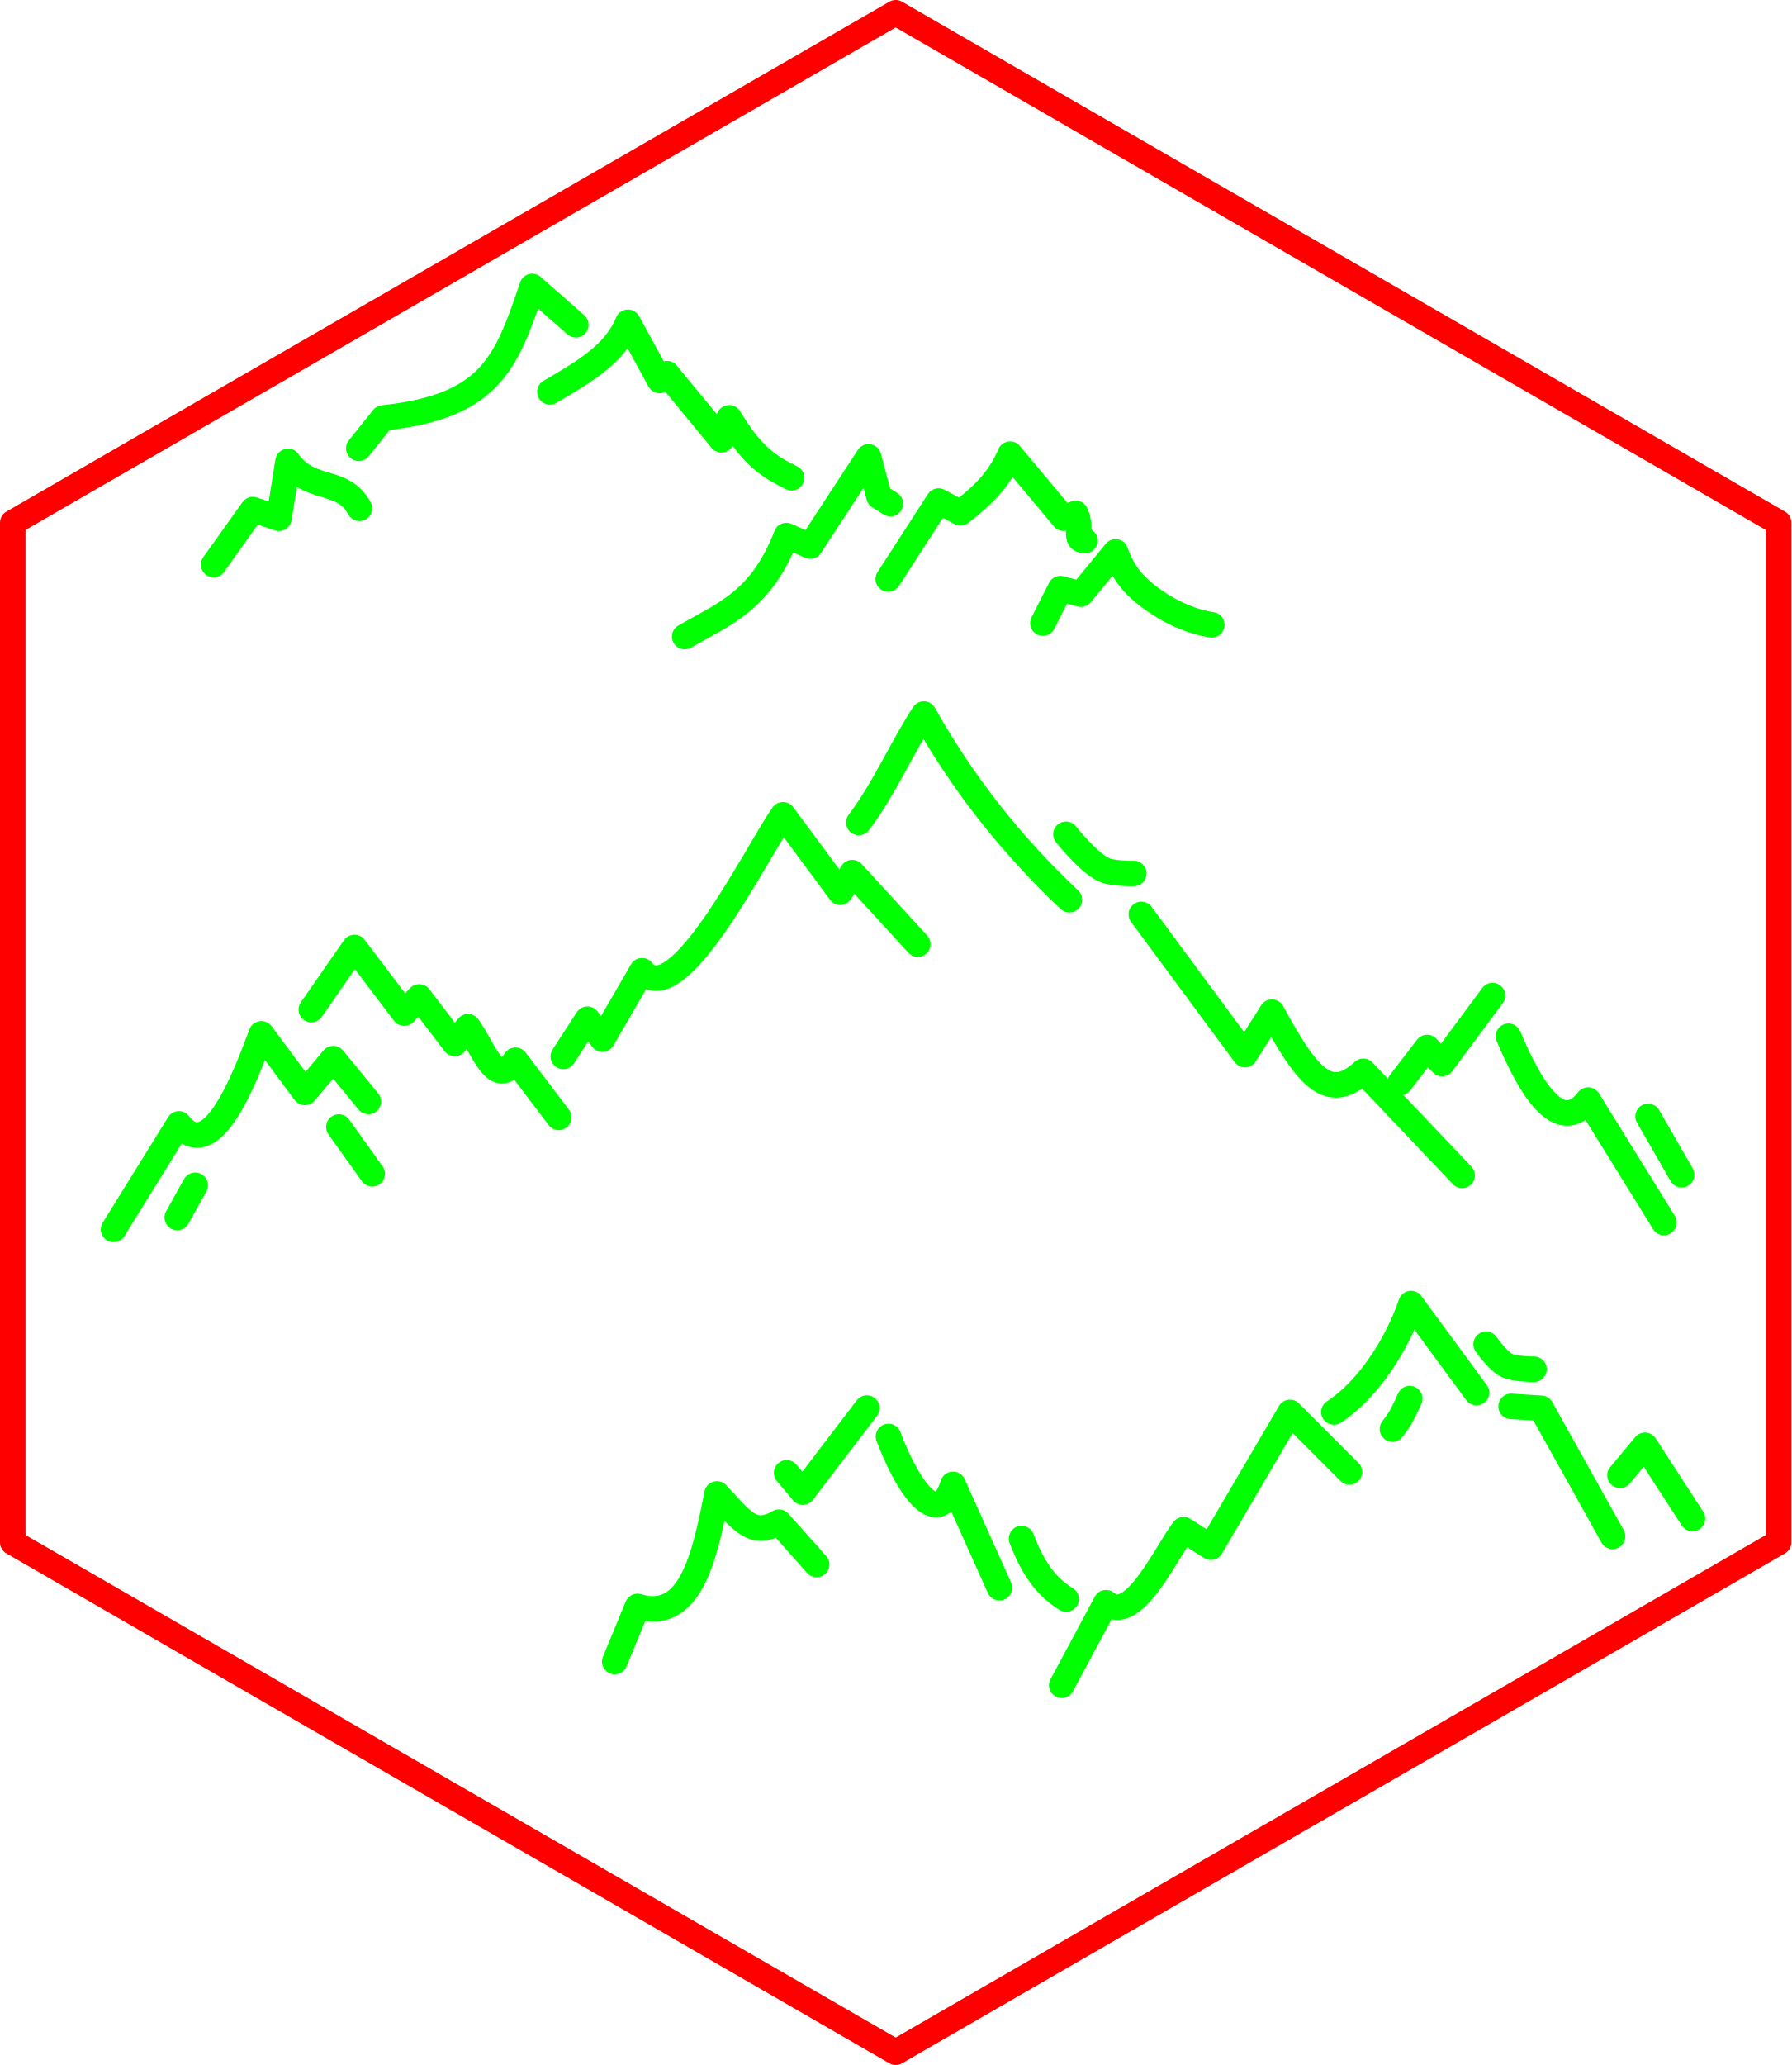
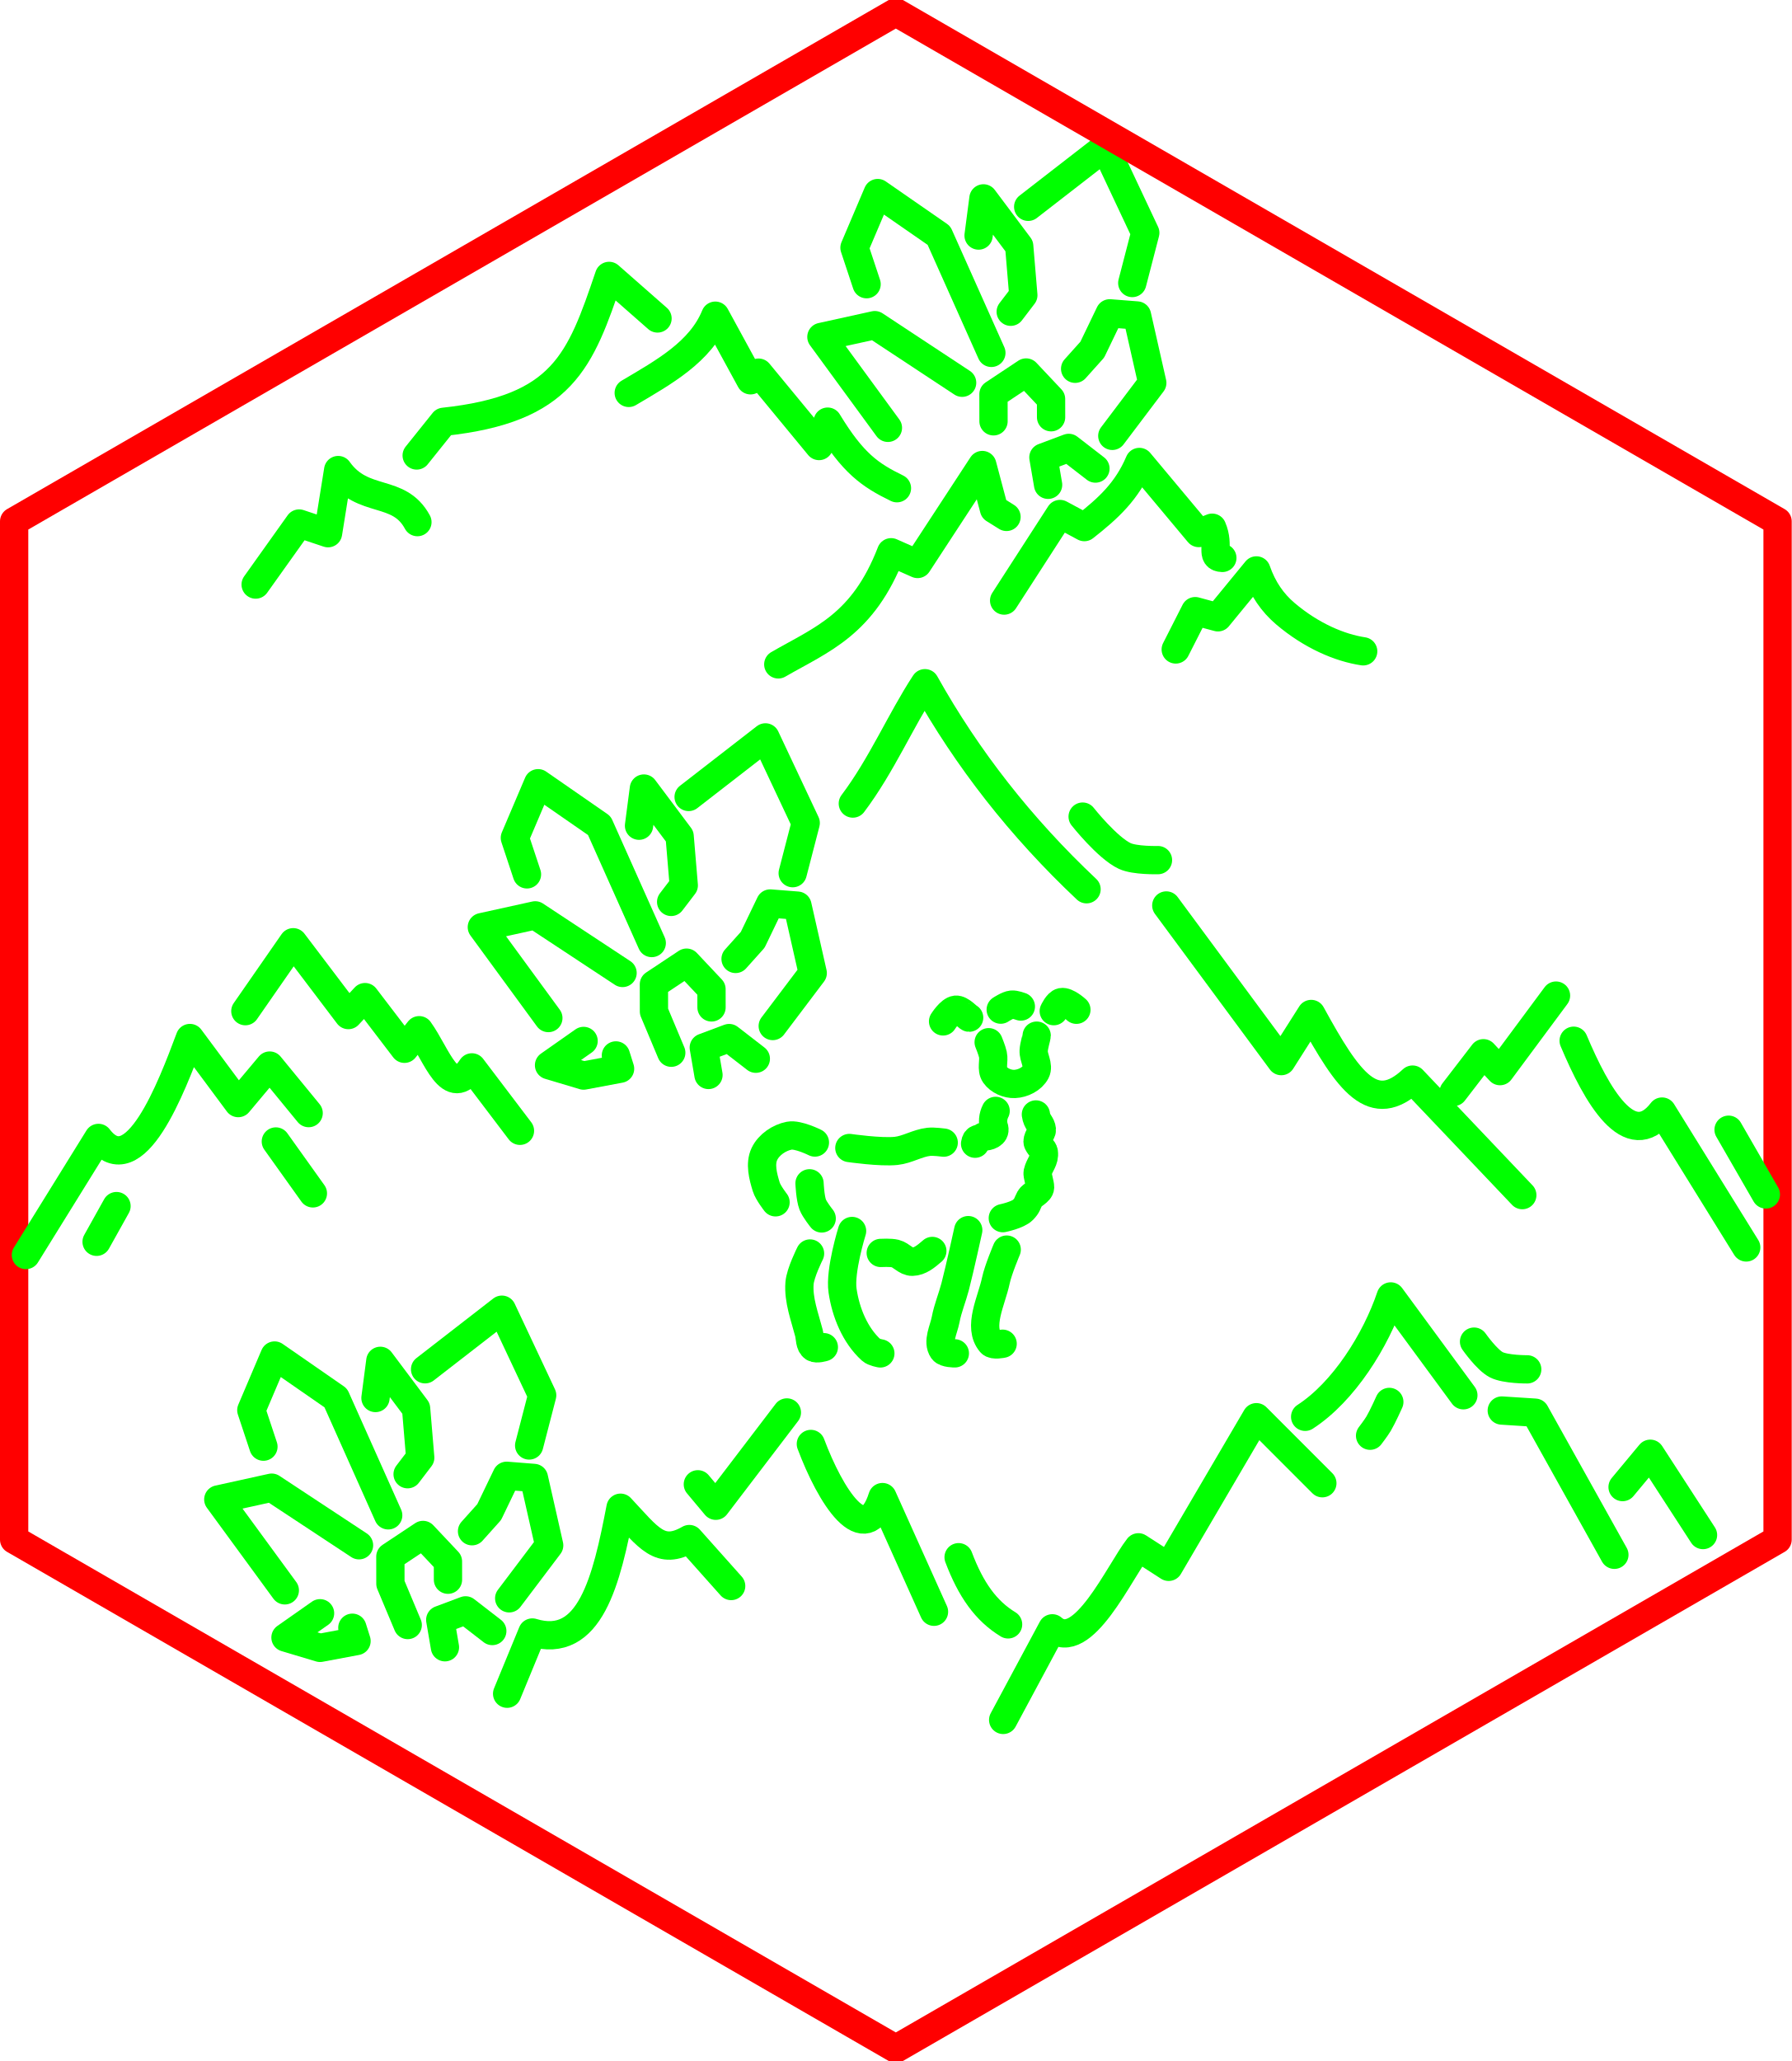
- <svg xmlns="http://www.w3.org/2000/svg" xmlns:ns1="svglink" xmlns:ns2="svglink:origin" xml:space="preserve" id="svg5" version="1.1" viewBox="0 0 35.141 40.5" height="40.5mm" width="35.141mm">
+ <svg xmlns="http://www.w3.org/2000/svg" xmlns:ns1="svglink" xmlns:ns2="svglink:origin" xml:space="preserve" id="svg5" version="1.1" viewBox="0 0 31.677 36.433" height="36.433mm" width="31.677mm">
  <defs id="defs2">
    <clipPath clipPathUnits="userSpaceOnUse" id="clipPath4244">
      <path d="m -89.349,133.477 17.321,10 17.32,-10 v -20 l -17.32,-10 -17.321,10 v 20" class="s1" id="path4246" style="fill:none;fill-opacity:1;stroke:#000000;stroke-width:0.1;stroke-linecap:round;stroke-linejoin:round;stroke-dasharray:none" />
    </clipPath>
+     <defs id="defs1" transform="translate(-84.7218, 106.596)">
+       <clipPath clipPathUnits="userSpaceOnUse" id="clipPath1">
+         <path d="m -89.349,133.477 17.321,10 17.32,-10 v -20 l -17.32,-10 -17.321,10 v 20" class="s1" id="path1" style="fill:none;fill-opacity:1;stroke:#000000;stroke-width:0.1;stroke-linecap:round;stroke-linejoin:round;stroke-dasharray:none" />
+       </clipPath>
+     </defs>
  </defs>
-   <g id="g146935" transform="translate(89.6073,-103.4271)">
-     <g ns1:href="../blueprint.svg" ns2:x="-86.848892" ns2:y="97.621033" id="g112103" transform="translate(-7.5084,1.0561)" style="stroke-width:0.978">
-       <style transform="translate(-86.8489, 97.621)" id="style112099">
+   <g id="g146935" transform="translate(89.6073,-103.4606)">
+     <g ns1:href="crystal_1.svg" ns2:x="-72.670967" ns2:y="118.86562" ns1:image-svg-dpi="200" ns1:image-height="7.8751907" ns1:image-width="8.5209856" id="g61" transform="translate(-2.664087,-13.05218)">
+       <defs id="defs3" transform="translate(-72.671, 118.866)" />
+       <g id="g3" transform="translate(-9.73707,-42.5294)">
+         <path style="fill:none;stroke:#00ff00;stroke-width:0.5;stroke-linecap:round;stroke-linejoin:round;stroke-dasharray:none" d="m -61.508,166.605 -1.176,-1.607 0.944,-0.208 1.544,1.018" id="path10951" />
+         <path style="fill:none;stroke:#00ff00;stroke-width:0.5;stroke-linecap:round;stroke-linejoin:round;stroke-dasharray:none" d="m -61.885,164.066 -0.214,-0.645 0.411,-0.966 1.082,0.75 0.927,2.075" id="path11067" />
+         <path style="fill:none;stroke:#00ff00;stroke-width:0.5;stroke-linecap:round;stroke-linejoin:round;stroke-dasharray:none" d="m -59.641,166.49 -7.94e-4,-0.48 0.577,-0.383 0.441,0.468 5.29e-4,0.323" id="path11069" />
+         <path style="fill:none;stroke:#00ff00;stroke-width:0.5;stroke-linecap:round;stroke-linejoin:round;stroke-dasharray:none" d="m -58.676,167.612 -0.083,-0.484 0.448,-0.168 0.472,0.365" id="path11071" />
+         <path style="fill:none;stroke:#00ff00;stroke-width:0.5;stroke-linecap:round;stroke-linejoin:round;stroke-dasharray:none" d="m -59.905,163.206 0.086,-0.657 0.632,0.843 0.073,0.869 -0.223,0.292" id="path11073" />
+         <path style="fill:none;stroke:#00ff00;stroke-width:0.5;stroke-linecap:round;stroke-linejoin:round;stroke-dasharray:none" d="m -59.028,162.698 1.358,-1.053 0.712,1.513 -0.23,0.887" id="path11124" />
+         <path style="fill:none;stroke:#00ff00;stroke-width:0.5;stroke-linecap:round;stroke-linejoin:round;stroke-dasharray:none" d="m -58.198,165.561 0.303,-0.338 0.309,-0.642 0.482,0.038 0.27,1.192 -0.707,0.936" id="path11126" />
+       </g>
+     </g>
+     <g ns1:href="crystal_0.svg" ns2:x="-72.574448" ns2:y="118.63439" ns1:image-svg-dpi="200" ns1:image-height="8.337656" ns1:image-width="8.3279457" id="g64" transform="translate(-8.764312,-2.387508)">
+       <defs id="defs4" transform="translate(-72.5744, 118.634)" />
+       <g id="g4" transform="translate(-12.7932,-44.9746)">
+         <path style="fill:none;stroke:#00ff00;stroke-width:0.5;stroke-linecap:round;stroke-linejoin:round;stroke-dasharray:none" d="m -58.355,168.819 -1.176,-1.607 0.944,-0.208 1.544,1.018" id="path11156" />
+         <path style="fill:none;stroke:#00ff00;stroke-width:0.5;stroke-linecap:round;stroke-linejoin:round;stroke-dasharray:none" d="m -57.732,169.224 -0.611,0.429 0.611,0.183 0.645,-0.121 -0.074,-0.235" id="path11158" />
+         <path style="fill:none;stroke:#00ff00;stroke-width:0.5;stroke-linecap:round;stroke-linejoin:round;stroke-dasharray:none" d="m -58.733,166.279 -0.214,-0.645 0.411,-0.966 1.082,0.75 0.927,2.075" id="path11160" />
+         <path style="fill:none;stroke:#00ff00;stroke-width:0.5;stroke-linecap:round;stroke-linejoin:round;stroke-dasharray:none" d="m -56.182,169.432 -0.306,-0.729 -7.94e-4,-0.48 0.577,-0.383 0.441,0.468 5.29e-4,0.323" id="path11162" />
+         <path style="fill:none;stroke:#00ff00;stroke-width:0.5;stroke-linecap:round;stroke-linejoin:round;stroke-dasharray:none" d="m -55.524,169.825 -0.083,-0.484 0.448,-0.168 0.472,0.365" id="path11164" />
+         <path style="fill:none;stroke:#00ff00;stroke-width:0.5;stroke-linecap:round;stroke-linejoin:round;stroke-dasharray:none" d="m -56.752,165.419 0.086,-0.657 0.632,0.843 0.073,0.869 -0.223,0.292" id="path11166" />
+         <path style="fill:none;stroke:#00ff00;stroke-width:0.5;stroke-linecap:round;stroke-linejoin:round;stroke-dasharray:none" d="m -55.875,164.911 1.358,-1.053 0.712,1.513 -0.23,0.887" id="path11168" />
+         <path style="fill:none;stroke:#00ff00;stroke-width:0.5;stroke-linecap:round;stroke-linejoin:round;stroke-dasharray:none" d="m -55.045,167.774 0.303,-0.338 0.309,-0.642 0.482,0.038 0.27,1.192 -0.707,0.936" id="path11170" />
+       </g>
+     </g>
+     <g ns1:href="crystal_0.svg" ns2:x="-72.574448" ns2:y="118.63439" ns1:image-svg-dpi="200" ns1:image-height="8.337656" ns1:image-width="8.3279457" id="g79" transform="translate(-13.42368,7.729246)">
+       <defs id="defs5" transform="translate(-72.5744, 118.634)" />
+       <g id="g12" transform="translate(-12.7932,-44.9746)">
+         <path style="fill:none;stroke:#00ff00;stroke-width:0.5;stroke-linecap:round;stroke-linejoin:round;stroke-dasharray:none" d="m -58.355,168.819 -1.176,-1.607 0.944,-0.208 1.544,1.018" id="path5" />
+         <path style="fill:none;stroke:#00ff00;stroke-width:0.5;stroke-linecap:round;stroke-linejoin:round;stroke-dasharray:none" d="m -57.732,169.224 -0.611,0.429 0.611,0.183 0.645,-0.121 -0.074,-0.235" id="path6" />
+         <path style="fill:none;stroke:#00ff00;stroke-width:0.5;stroke-linecap:round;stroke-linejoin:round;stroke-dasharray:none" d="m -58.733,166.279 -0.214,-0.645 0.411,-0.966 1.082,0.75 0.927,2.075" id="path7" />
+         <path style="fill:none;stroke:#00ff00;stroke-width:0.5;stroke-linecap:round;stroke-linejoin:round;stroke-dasharray:none" d="m -56.182,169.432 -0.306,-0.729 -7.94e-4,-0.48 0.577,-0.383 0.441,0.468 5.29e-4,0.323" id="path8" />
+         <path style="fill:none;stroke:#00ff00;stroke-width:0.5;stroke-linecap:round;stroke-linejoin:round;stroke-dasharray:none" d="m -55.524,169.825 -0.083,-0.484 0.448,-0.168 0.472,0.365" id="path9" />
+         <path style="fill:none;stroke:#00ff00;stroke-width:0.5;stroke-linecap:round;stroke-linejoin:round;stroke-dasharray:none" d="m -56.752,165.419 0.086,-0.657 0.632,0.843 0.073,0.869 -0.223,0.292" id="path10" />
+         <path style="fill:none;stroke:#00ff00;stroke-width:0.5;stroke-linecap:round;stroke-linejoin:round;stroke-dasharray:none" d="m -55.875,164.911 1.358,-1.053 0.712,1.513 -0.23,0.887" id="path11" />
+         <path style="fill:none;stroke:#00ff00;stroke-width:0.5;stroke-linecap:round;stroke-linejoin:round;stroke-dasharray:none" d="m -55.045,167.774 0.303,-0.338 0.309,-0.642 0.482,0.038 0.27,1.192 -0.707,0.936" id="path12" />
+       </g>
+     </g>
+     <g ns1:href="alpaca.svg" ns2:x="-90.208061" ns2:y="100.06606" ns1:image-svg-dpi="200" ns1:image-height="7.488687" ns1:image-width="6.4144788" id="g105" transform="translate(13.82015,20.85311)">
+       <defs id="defs12" transform="translate(-90.2081, 100.066)" />
+       <g id="g13" transform="translate(-35.7291,-14.9079)">
+         <path style="fill:none;stroke:#00ff00;stroke-width:0.5;stroke-linecap:round;stroke-linejoin:round;stroke-dasharray:none;stroke-opacity:1" d="m -49.969,119.049 c 0,0 0.269,-0.055 0.358,-0.147 0.081,-0.085 0.065,-0.098 0.121,-0.204 0.032,-0.059 0.177,-0.113 0.18,-0.194 0.002,-0.06 -0.053,-0.216 -0.043,-0.263 0.033,-0.146 0.129,-0.209 0.109,-0.359 -0.007,-0.052 -0.069,-0.087 -0.105,-0.162 -0.031,-0.065 0.075,-0.189 0.071,-0.234 -0.01,-0.107 -0.087,-0.129 -0.106,-0.27" id="path74550" />
+         <path style="fill:none;stroke:#00ff00;stroke-width:0.5;stroke-linecap:round;stroke-linejoin:round;stroke-dasharray:none;stroke-opacity:1" d="m -49.37,115.823 c 0,0.023 -0.049,0.176 -0.053,0.266 -0.006,0.125 0.096,0.262 0.039,0.373 -0.066,0.128 -0.231,0.209 -0.375,0.215 -0.129,0.005 -0.276,-0.059 -0.35,-0.164 -0.069,-0.098 -0.01,-0.24 -0.035,-0.356 -0.016,-0.075 -0.075,-0.218 -0.075,-0.218" id="path74552" />
+         <path style="fill:none;stroke:#00ff00;stroke-width:0.5;stroke-linecap:round;stroke-linejoin:round;stroke-dasharray:none;stroke-opacity:1" d="m -49.068,115.39 c 0,0 0.067,-0.146 0.136,-0.16 0.097,-0.019 0.264,0.135 0.264,0.135" id="path74554" />
+         <path style="fill:none;stroke:#00ff00;stroke-width:0.5;stroke-linecap:round;stroke-linejoin:round;stroke-dasharray:none;stroke-opacity:1" d="m -50.564,115.505 c -0.018,0 -0.146,-0.15 -0.237,-0.141 -0.101,0.011 -0.224,0.207 -0.224,0.207" id="path74556" />
+         <path style="fill:none;stroke:#00ff00;stroke-width:0.5;stroke-linecap:round;stroke-linejoin:round;stroke-dasharray:none;stroke-opacity:1" d="m -49.65,115.308 c 0,0 -0.107,-0.04 -0.161,-0.034 -0.071,0.007 -0.195,0.089 -0.195,0.089" id="path74558" />
+         <path style="fill:none;stroke:#00ff00;stroke-width:0.5;stroke-linecap:round;stroke-linejoin:round;stroke-dasharray:none;stroke-opacity:1" d="m -50.096,117.153 c -0.048,0.093 -0.059,0.205 -0.024,0.304 0.026,0.113 -0.107,0.151 -0.192,0.15 -0.069,0.064 -0.129,0.005 -0.147,0.126" id="path74560" />
+         <path style="fill:none;stroke:#00ff00;stroke-width:0.5;stroke-linecap:round;stroke-linejoin:round;stroke-dasharray:none;stroke-opacity:1" d="m -51.014,117.714 c 0,0 -0.177,-0.024 -0.265,-0.014 -0.198,0.022 -0.378,0.139 -0.576,0.16 -0.275,0.029 -0.827,-0.051 -0.827,-0.051" id="path74562" />
+         <path style="fill:none;stroke:#00ff00;stroke-width:0.5;stroke-linecap:round;stroke-linejoin:round;stroke-dasharray:none;stroke-opacity:1" d="m -53.291,117.712 c 0,0 -0.299,-0.15 -0.452,-0.121 -0.179,0.034 -0.363,0.159 -0.441,0.324 -0.083,0.176 -0.024,0.396 0.033,0.582 0.031,0.101 0.164,0.272 0.164,0.272" id="path74564" />
+         <path style="fill:none;stroke:#00ff00;stroke-width:0.5;stroke-linecap:round;stroke-linejoin:round;stroke-dasharray:none;stroke-opacity:1" d="m -53.386,118.433 c 0,0 0.011,0.258 0.056,0.376 0.035,0.091 0.159,0.245 0.159,0.245" id="path74566" />
+         <path style="fill:none;stroke:#00ff00;stroke-width:0.5;stroke-linecap:round;stroke-linejoin:round;stroke-dasharray:none;stroke-opacity:1" d="m -51.215,119.629 c -0.111,0.096 -0.22,0.188 -0.353,0.191 -0.111,0.003 -0.193,-0.118 -0.302,-0.145 -0.083,-0.021 -0.257,-0.011 -0.257,-0.011" id="path74568" />
+         <path style="fill:none;stroke:#00ff00;stroke-width:0.5;stroke-linecap:round;stroke-linejoin:round;stroke-dasharray:none;stroke-opacity:1" d="m -50.58,119.261 c 0,0 -0.146,0.669 -0.232,1.001 -0.051,0.194 -0.13,0.381 -0.167,0.578 -0.034,0.178 -0.153,0.392 -0.05,0.541 0.042,0.06 0.212,0.058 0.212,0.058" id="path74570" />
+         <path style="fill:none;stroke:#00ff00;stroke-width:0.5;stroke-linecap:round;stroke-linejoin:round;stroke-dasharray:none;stroke-opacity:1" d="m -49.972,121.269 c 0,0 -0.163,0.037 -0.208,-0.016 -0.239,-0.279 0.012,-0.74 0.088,-1.1 0.04,-0.19 0.192,-0.548 0.192,-0.548" id="path74572" />
+         <path style="fill:none;stroke:#00ff00;stroke-width:0.5;stroke-linecap:round;stroke-linejoin:round;stroke-dasharray:none;stroke-opacity:1" d="m -52.134,121.44 c 0,0 -0.119,-0.021 -0.161,-0.06 -0.287,-0.261 -0.451,-0.665 -0.507,-1.049 -0.052,-0.352 0.168,-1.055 0.168,-1.055" id="path74574" />
+         <path style="fill:none;stroke:#00ff00;stroke-width:0.5;stroke-linecap:round;stroke-linejoin:round;stroke-dasharray:none;stroke-opacity:1" d="m -53.377,119.674 c 0,0 -0.172,0.34 -0.186,0.526 -0.023,0.298 0.092,0.592 0.167,0.881 0.022,0.087 0.01,0.205 0.084,0.256 0.049,0.034 0.179,-0.007 0.179,-0.007" id="path74576" />
+       </g>
+     </g>
+     <g ns1:href="../blueprint_small.svg" ns2:x="-85.853928" ns2:y="102.90191" ns1:image-svg-dpi="200" ns1:image-height="49.999901" ns1:image-width="44.641029" id="g1" transform="translate(-8.5034,-4.2249)">
+       <style transform="translate(-85.8539, 102.902)" id="style1">
polygon {
shape-rendering:crispEdges;
- stroke-width:0.05;
+ stroke-width:0.046;
}
.s0 {
stroke:#000000;
- stroke-width:0.036;
+ stroke-width:0.059;
stroke-linecap:round;
stroke-linejoin:round;
fill:none;
}
.s1 {
stroke:#000000;
- stroke-width:0.036;
+ stroke-width:0.059;
stroke-linecap:round;
stroke-linejoin:round;
fill:none;
}
.s2 {
stroke:#19b219;
- stroke-width:0.036;
+ stroke-width:0.059;
stroke-linecap:round;
stroke-linejoin:round;
fill:none;
}
.s3 {
stroke:#7f4c00;
- stroke-width:0.036;
+ stroke-width:0.059;
stroke-linecap:round;
stroke-linejoin:round;
fill:none;
}
.s4 {
stroke:#00cc00;
- stroke-width:0.036;
+ stroke-width:0.059;
stroke-linecap:round;
stroke-linejoin:round;
fill:none;
}
.s5 {
stroke:#000000;
- stroke-width:0.024;
+ stroke-width:0.039;
stroke-linecap:round;
stroke-linejoin:round;
fill:none;
}
.s6 {
stroke:#ff19ff;
- stroke-width:0.024;
+ stroke-width:0.039;
stroke-linecap:round;
stroke-linejoin:round;
fill:none;
}
.s7 {
stroke:#ff0000;
- stroke-width:0.036;
+ stroke-width:0.059;
stroke-linecap:round;
stroke-linejoin:round;
fill:none;
}
.s8 {
stroke:#ffff00;
- stroke-width:0.036;
+ stroke-width:0.059;
stroke-linecap:round;
stroke-linejoin:round;
fill:none;
}
.s9 {
stroke:#001919;
- stroke-width:0.024;
+ stroke-width:0.039;
stroke-linecap:round;
stroke-linejoin:round;
fill:none;
}
.sa {
stroke:#006666;
- stroke-width:0.024;
+ stroke-width:0.039;
stroke-linecap:round;
stroke-linejoin:round;
fill:none;
}
.sb {
stroke:#00ffff;
- stroke-width:0.073;
+ stroke-width:0.118;
stroke-linecap:round;
stroke-linejoin:round;
fill:none;
}
.sc {
stroke:#ff0000;
- stroke-width:0.194;
+ stroke-width:0.314;
stroke-linecap:round;
stroke-linejoin:round;
fill:none;
}
.sd {
stroke:#191919;
- stroke-width:0.024;
+ stroke-width:0.039;
stroke-linecap:round;
stroke-linejoin:round;
fill:none;
}
.se {
stroke:#000000;
- stroke-width:0.024;
- stroke-linecap:round;
- stroke-linejoin:round;
- stroke-dasharray:0.364,0.364;
+ stroke-width:0.039;
+ stroke-linecap:round;
+ stroke-linejoin:round;
+ stroke-dasharray:0.589,0.589;
fill:none;
}
.sf {
stroke:#000000;
- stroke-width:0.073;
+ stroke-width:0.118;
stroke-linecap:round;
stroke-linejoin:round;
fill:none;
}
.s100 {
stroke:#ff0000;
stroke-width:0.5;
stroke-linecap:round;
stroke-linejoin:round;
fill:none;
}
</style>
-       <path d="M 5,35 22.321,45 39.641,35 V 15 L 22.321,5 5,15 v 20" class="s100" transform="translate(-86.8489,97.621)" id="path112101" style="fill:none;stroke:#ff0000;stroke-width:0.5;stroke-linecap:round;stroke-linejoin:round" />
-     </g>
-     <g ns1:href="mountains.svg" ns2:x="-50.422482" ns2:y="100.63585" id="g146931" transform="translate(-37.2075,8.159151)">
-       <defs id="defs146882" transform="translate(-50.4225, 100.636)">
-         <clipPath clipPathUnits="userSpaceOnUse" id="clipPath146880">
-           <path d="m -89.349,133.477 17.321,10 17.32,-10 v -20 l -17.32,-10 -17.321,10 v 20" class="s1" id="path146878" style="fill:none;fill-opacity:1;stroke:#000000;stroke-width:0.1;stroke-linecap:round;stroke-linejoin:round;stroke-dasharray:none" />
-         </clipPath>
-       </defs>
-       <g id="layer1" transform="translate(37.2075,-8.15915)">
-         <path style="fill:none;stroke:#00ff00;stroke-width:0.5;stroke-linecap:round;stroke-linejoin:round;stroke-dasharray:none" d="m -69.149,115.648 0.344,-0.677 0.402,0.109 0.68,-0.829 c 0.113,0.327 0.287,0.573 0.51,0.763 0.464,0.395 0.969,0.606 1.378,0.667" id="path146884" />
-         <path style="fill:none;stroke:#00ff00;stroke-width:0.5;stroke-linecap:round;stroke-linejoin:round;stroke-dasharray:none" d="m -68.325,114.03 c -0.221,-0.009 -0.04,-0.21 -0.18,-0.534 l -0.237,0.094 -1.05,-1.256 c -0.22,0.518 -0.546,0.815 -0.973,1.151 l -0.43,-0.231 -0.988,1.53" id="path146886" />
-         <path style="fill:none;stroke:#00ff00;stroke-width:0.5;stroke-linecap:round;stroke-linejoin:round;stroke-dasharray:none" d="m -72.141,113.305 -0.221,-0.138 -0.207,-0.779 -1.144,1.749 -0.468,-0.207 c -0.496,1.283 -1.22,1.535 -1.995,1.982" id="path146888" />
-         <path style="fill:none;stroke:#00ff00;stroke-width:0.5;stroke-linecap:round;stroke-linejoin:round;stroke-dasharray:none" d="m -82.556,113.396 c -0.33,-0.612 -0.961,-0.302 -1.401,-0.92 l -0.179,1.116 -0.511,-0.171 -0.769,1.079" id="path146890" />
-         <path style="fill:none;stroke:#00ff00;stroke-width:0.5;stroke-linecap:round;stroke-linejoin:round;stroke-dasharray:none" d="m -82.569,112.219 0.477,-0.595 c 2.111,-0.226 2.415,-1.075 2.925,-2.579 l 0.856,0.752" id="path146892" />
-         <path style="fill:none;stroke:#00ff00;stroke-width:0.5;stroke-linecap:round;stroke-linejoin:round;stroke-dasharray:none" d="m -78.82,111.113 c 0.626,-0.37 1.271,-0.726 1.531,-1.365 l 0.623,1.142 0.141,-0.135 1.07,1.297 0.152,-0.431 c 0.448,0.738 0.75,0.945 1.225,1.177" id="path146894" />
-         <path style="fill:none;stroke:#00ff00;stroke-width:0.5;stroke-linecap:round;stroke-linejoin:round;stroke-dasharray:none" d="m -82.381,125.03 -0.689,-0.84 -0.556,0.663 -0.854,-1.15 c -0.324,0.868 -0.979,2.597 -1.617,1.766 l -1.283,2.07" id="path146896" />
-         <path style="fill:none;stroke:#00ff00;stroke-width:0.5;stroke-linecap:round;stroke-linejoin:round;stroke-dasharray:none" d="m -83.5,123.227 0.846,-1.218 0.975,1.287 0.295,-0.317 0.697,0.913 0.26,-0.328 c 0.318,0.443 0.547,1.245 0.932,0.657 l 0.85,1.121" id="path146898" />
-         <path style="fill:none;stroke:#00ff00;stroke-width:0.5;stroke-linecap:round;stroke-linejoin:round;stroke-dasharray:none" d="m -78.557,124.146 0.473,-0.73 0.294,0.391 0.778,-1.342 c 0.685,0.862 2.249,-2.328 2.765,-3.058 l 1.124,1.518 0.235,-0.384 1.285,1.403" id="path146900" />
-         <path style="fill:none;stroke:#00ff00;stroke-width:0.5;stroke-linecap:round;stroke-linejoin:round;stroke-dasharray:none" d="m -72.76,119.558 c 0.509,-0.675 0.845,-1.471 1.275,-2.127 0.745,1.332 1.694,2.547 2.857,3.642 m 1.41,0.287 2.033,2.751 0.529,-0.833 c 0.666,1.217 1.097,1.812 1.792,1.16 l 1.94,2.042" id="path146902" />
-         <path style="fill:none;stroke:#00ff00;stroke-width:0.5;stroke-linecap:round;stroke-linejoin:round;stroke-dasharray:none" d="m -62.138,124.656 0.527,-0.685 0.293,0.316 0.99,-1.335 m 0.312,0.798 c 0.409,0.97 0.992,1.996 1.563,1.252 l 1.488,2.402" id="path146904" />
-         <path style="fill:none;stroke:#00ff00;stroke-width:0.5;stroke-linecap:round;stroke-linejoin:round;stroke-dasharray:none" d="m -57.277,125.323 0.659,1.144" id="path146906" />
-         <path style="fill:none;stroke:#00ff00;stroke-width:0.5;stroke-linecap:round;stroke-linejoin:round;stroke-dasharray:none" d="m -82.96,125.531 0.655,0.917" id="path146908" />
-         <path style="fill:none;stroke:#00ff00;stroke-width:0.5;stroke-linecap:round;stroke-linejoin:round;stroke-dasharray:none" d="m -86.13,127.305 0.352,-0.631" id="path146910" />
-         <path style="fill:none;stroke:#00ff00;stroke-width:0.5;stroke-linecap:round;stroke-linejoin:round;stroke-dasharray:none" d="m -68.697,119.789 c 0,0 0.436,0.552 0.744,0.696 0.179,0.084 0.588,0.073 0.588,0.073" id="path146912" />
-         <path style="fill:none;stroke:#00ff00;stroke-width:0.5;stroke-linecap:round;stroke-linejoin:round;stroke-dasharray:none" d="m -68.779,136.479 0.869,-1.619 c 0.53,0.465 1.191,-1.01 1.522,-1.432 l 0.535,0.345 1.551,-2.645 1.166,1.167" id="path146914" />
-         <path style="fill:none;stroke:#00ff00;stroke-width:0.5;stroke-linecap:round;stroke-linejoin:round;stroke-dasharray:none" d="m -63.44,131.12 c 0.682,-0.441 1.253,-1.355 1.513,-2.128 l 1.284,1.747 m 0.679,0.27 0.59,0.038 1.401,2.512" id="path146916" />
-         <path style="fill:none;stroke:#00ff00;stroke-width:0.5;stroke-linecap:round;stroke-linejoin:round;stroke-dasharray:none" d="m -57.828,132.362 0.49,-0.589 0.932,1.437" id="path146918" />
-         <path style="fill:none;stroke:#00ff00;stroke-width:0.5;stroke-linecap:round;stroke-linejoin:round;stroke-dasharray:none" d="m -77.548,136.015 0.446,-1.082 c 1.022,0.313 1.313,-0.922 1.559,-2.206 0.502,0.535 0.696,0.853 1.216,0.554 l 0.74,0.83" id="path146920" />
-         <path style="fill:none;stroke:#00ff00;stroke-width:0.5;stroke-linecap:round;stroke-linejoin:round;stroke-dasharray:none" d="m -74.176,132.313 0.317,0.379 1.257,-1.649 m 0.424,0.557 c 0.345,0.921 0.96,1.905 1.266,0.939 l 0.911,2.027" id="path146922" />
-         <path style="fill:none;stroke:#00ff00;stroke-width:0.5;stroke-linecap:round;stroke-linejoin:round;stroke-dasharray:none" d="m -69.567,133.602 c 0.216,0.573 0.484,0.95 0.875,1.187" id="path146924" />
-         <path style="fill:none;stroke:#00ff00;stroke-width:0.5;stroke-linecap:round;stroke-linejoin:round;stroke-dasharray:none;stroke-opacity:1" d="m -60.454,129.791 c 0,0 0.225,0.321 0.392,0.408 0.164,0.085 0.548,0.082 0.548,0.082" id="path146926" />
-         <path style="fill:none;stroke:#00ff00;stroke-width:0.5;stroke-linecap:round;stroke-linejoin:round;stroke-dasharray:none;stroke-opacity:1" d="m -62.292,131.454 c 0,0 0.106,-0.138 0.15,-0.212 0.073,-0.123 0.19,-0.385 0.19,-0.385" id="path146928" />
-       </g>
+       <path d="m 5,32 15.588,9 15.589,-9 V 14 L 20.588,5 5,14 v 18" class="s100" transform="translate(-85.8539,102.902)" id="path2" />
+     </g>
+     <g id="g2" transform="translate(-13.02149,-32.41391)">
+       <path style="fill:none;stroke:#00ff00;stroke-width:0.5;stroke-linecap:round;stroke-linejoin:round;stroke-dasharray:none" d="m -55.799,147.355 0.344,-0.677 0.402,0.109 0.68,-0.829 c 0.113,0.327 0.287,0.573 0.51,0.763 0.464,0.395 0.969,0.606 1.378,0.667" id="path56378-7" />
+       <path style="fill:none;stroke:#00ff00;stroke-width:0.5;stroke-linecap:round;stroke-linejoin:round;stroke-dasharray:none" d="m -54.975,145.737 c -0.221,-0.009 -0.04,-0.21 -0.18,-0.534 l -0.237,0.094 -1.05,-1.256 c -0.22,0.518 -0.546,0.815 -0.973,1.151 l -0.43,-0.231 -0.988,1.53" id="path56376-0" />
+       <path style="fill:none;stroke:#00ff00;stroke-width:0.5;stroke-linecap:round;stroke-linejoin:round;stroke-dasharray:none" d="m -58.791,145.012 -0.221,-0.138 -0.207,-0.779 -1.144,1.749 -0.468,-0.207 c -0.496,1.283 -1.22,1.535 -1.995,1.982" id="path56374-9" />
+       <path style="fill:none;stroke:#00ff00;stroke-width:0.5;stroke-linecap:round;stroke-linejoin:round;stroke-dasharray:none" d="m -69.206,145.104 c -0.33,-0.612 -0.961,-0.302 -1.401,-0.92 l -0.179,1.116 -0.511,-0.171 -0.769,1.079" id="path56372-6" />
+       <path style="fill:none;stroke:#00ff00;stroke-width:0.5;stroke-linecap:round;stroke-linejoin:round;stroke-dasharray:none" d="m -69.219,143.926 0.477,-0.595 c 2.111,-0.226 2.415,-1.075 2.925,-2.579 l 0.856,0.752" id="path56370-0" />
+       <path style="fill:none;stroke:#00ff00;stroke-width:0.5;stroke-linecap:round;stroke-linejoin:round;stroke-dasharray:none" d="m -65.47,142.82 c 0.626,-0.37 1.271,-0.726 1.531,-1.365 l 0.623,1.142 0.141,-0.135 1.07,1.297 0.152,-0.431 c 0.448,0.738 0.75,0.945 1.225,1.177" id="path56353-6" />
+       <path style="fill:none;stroke:#00ff00;stroke-width:0.5;stroke-linecap:round;stroke-linejoin:round;stroke-dasharray:none" d="m -71.129,155.551 -0.689,-0.84 -0.556,0.663 -0.854,-1.15 c -0.324,0.868 -0.979,2.597 -1.617,1.766 l -1.283,2.07" id="path56392-7" />
+       <path style="fill:none;stroke:#00ff00;stroke-width:0.5;stroke-linecap:round;stroke-linejoin:round;stroke-dasharray:none" d="m -72.248,153.749 0.846,-1.218 0.975,1.287 0.295,-0.317 0.697,0.913 0.26,-0.328 c 0.318,0.443 0.547,1.245 0.932,0.657 l 0.85,1.121" id="path56390-5" />
+       <path style="fill:none;stroke:#00ff00;stroke-width:0.5;stroke-linecap:round;stroke-linejoin:round;stroke-dasharray:none" d="m -61.508,150.079 c 0.509,-0.675 0.845,-1.471 1.275,-2.127 0.745,1.332 1.694,2.547 2.857,3.642 m 1.41,0.287 2.033,2.751 0.529,-0.833 c 0.666,1.217 1.097,1.812 1.792,1.16 l 1.94,2.042" id="path56386-6" />
+       <path style="fill:none;stroke:#00ff00;stroke-width:0.5;stroke-linecap:round;stroke-linejoin:round;stroke-dasharray:none" d="m -50.886,155.178 0.527,-0.685 0.293,0.316 0.99,-1.335 m 0.312,0.798 c 0.409,0.97 0.992,1.996 1.563,1.252 l 1.488,2.402" id="path56650-9" />
+       <path style="fill:none;stroke:#00ff00;stroke-width:0.5;stroke-linecap:round;stroke-linejoin:round;stroke-dasharray:none" d="m -46.025,155.845 0.659,1.144" id="path12285" />
+       <path style="fill:none;stroke:#00ff00;stroke-width:0.5;stroke-linecap:round;stroke-linejoin:round;stroke-dasharray:none" d="m -71.709,156.053 0.655,0.917" id="path12951" />
+       <path style="fill:none;stroke:#00ff00;stroke-width:0.5;stroke-linecap:round;stroke-linejoin:round;stroke-dasharray:none" d="m -74.878,157.826 0.352,-0.631" id="path12957" />
+       <path style="fill:none;stroke:#00ff00;stroke-width:0.5;stroke-linecap:round;stroke-linejoin:round;stroke-dasharray:none" d="m -57.445,150.31 c 0,0 0.436,0.552 0.744,0.696 0.179,0.084 0.588,0.073 0.588,0.073" id="path13614" />
+       <path style="fill:none;stroke:#00ff00;stroke-width:0.5;stroke-linecap:round;stroke-linejoin:round;stroke-dasharray:none" d="m -58.85,166.278 0.869,-1.619 c 0.53,0.465 1.191,-1.01 1.522,-1.432 l 0.535,0.345 1.551,-2.645 1.166,1.167" id="path56398" />
+       <path style="fill:none;stroke:#00ff00;stroke-width:0.5;stroke-linecap:round;stroke-linejoin:round;stroke-dasharray:none" d="m -53.511,160.92 c 0.682,-0.441 1.253,-1.355 1.513,-2.128 l 1.284,1.747 m 0.679,0.27 0.59,0.038 1.401,2.512" id="path56396" />
+       <path style="fill:none;stroke:#00ff00;stroke-width:0.5;stroke-linecap:round;stroke-linejoin:round;stroke-dasharray:none" d="m -47.899,162.162 0.49,-0.589 0.932,1.437" id="path56394" />
+       <path style="fill:none;stroke:#00ff00;stroke-width:0.5;stroke-linecap:round;stroke-linejoin:round;stroke-dasharray:none" d="m -67.62,165.815 0.446,-1.082 c 1.022,0.313 1.313,-0.922 1.559,-2.206 0.502,0.535 0.696,0.853 1.216,0.554 l 0.74,0.83" id="path56384" />
+       <path style="fill:none;stroke:#00ff00;stroke-width:0.5;stroke-linecap:round;stroke-linejoin:round;stroke-dasharray:none" d="m -64.248,162.113 0.317,0.379 1.257,-1.649 m 0.424,0.557 c 0.345,0.921 0.96,1.905 1.266,0.939 l 0.911,2.027" id="path56382" />
+       <path style="fill:none;stroke:#00ff00;stroke-width:0.5;stroke-linecap:round;stroke-linejoin:round;stroke-dasharray:none" d="m -59.638,163.402 c 0.216,0.573 0.484,0.95 0.875,1.187" id="path56380" />
+       <path style="fill:none;stroke:#00ff00;stroke-width:0.5;stroke-linecap:round;stroke-linejoin:round;stroke-dasharray:none;stroke-opacity:1" d="m -50.525,159.591 c 0,0 0.225,0.321 0.392,0.408 0.164,0.085 0.548,0.082 0.548,0.082" id="path16469" />
+       <path style="fill:none;stroke:#00ff00;stroke-width:0.5;stroke-linecap:round;stroke-linejoin:round;stroke-dasharray:none;stroke-opacity:1" d="m -52.363,161.254 c 0,0 0.106,-0.138 0.15,-0.212 0.073,-0.123 0.19,-0.385 0.19,-0.385" id="path16744" />
    </g>
  </g>
</svg>
